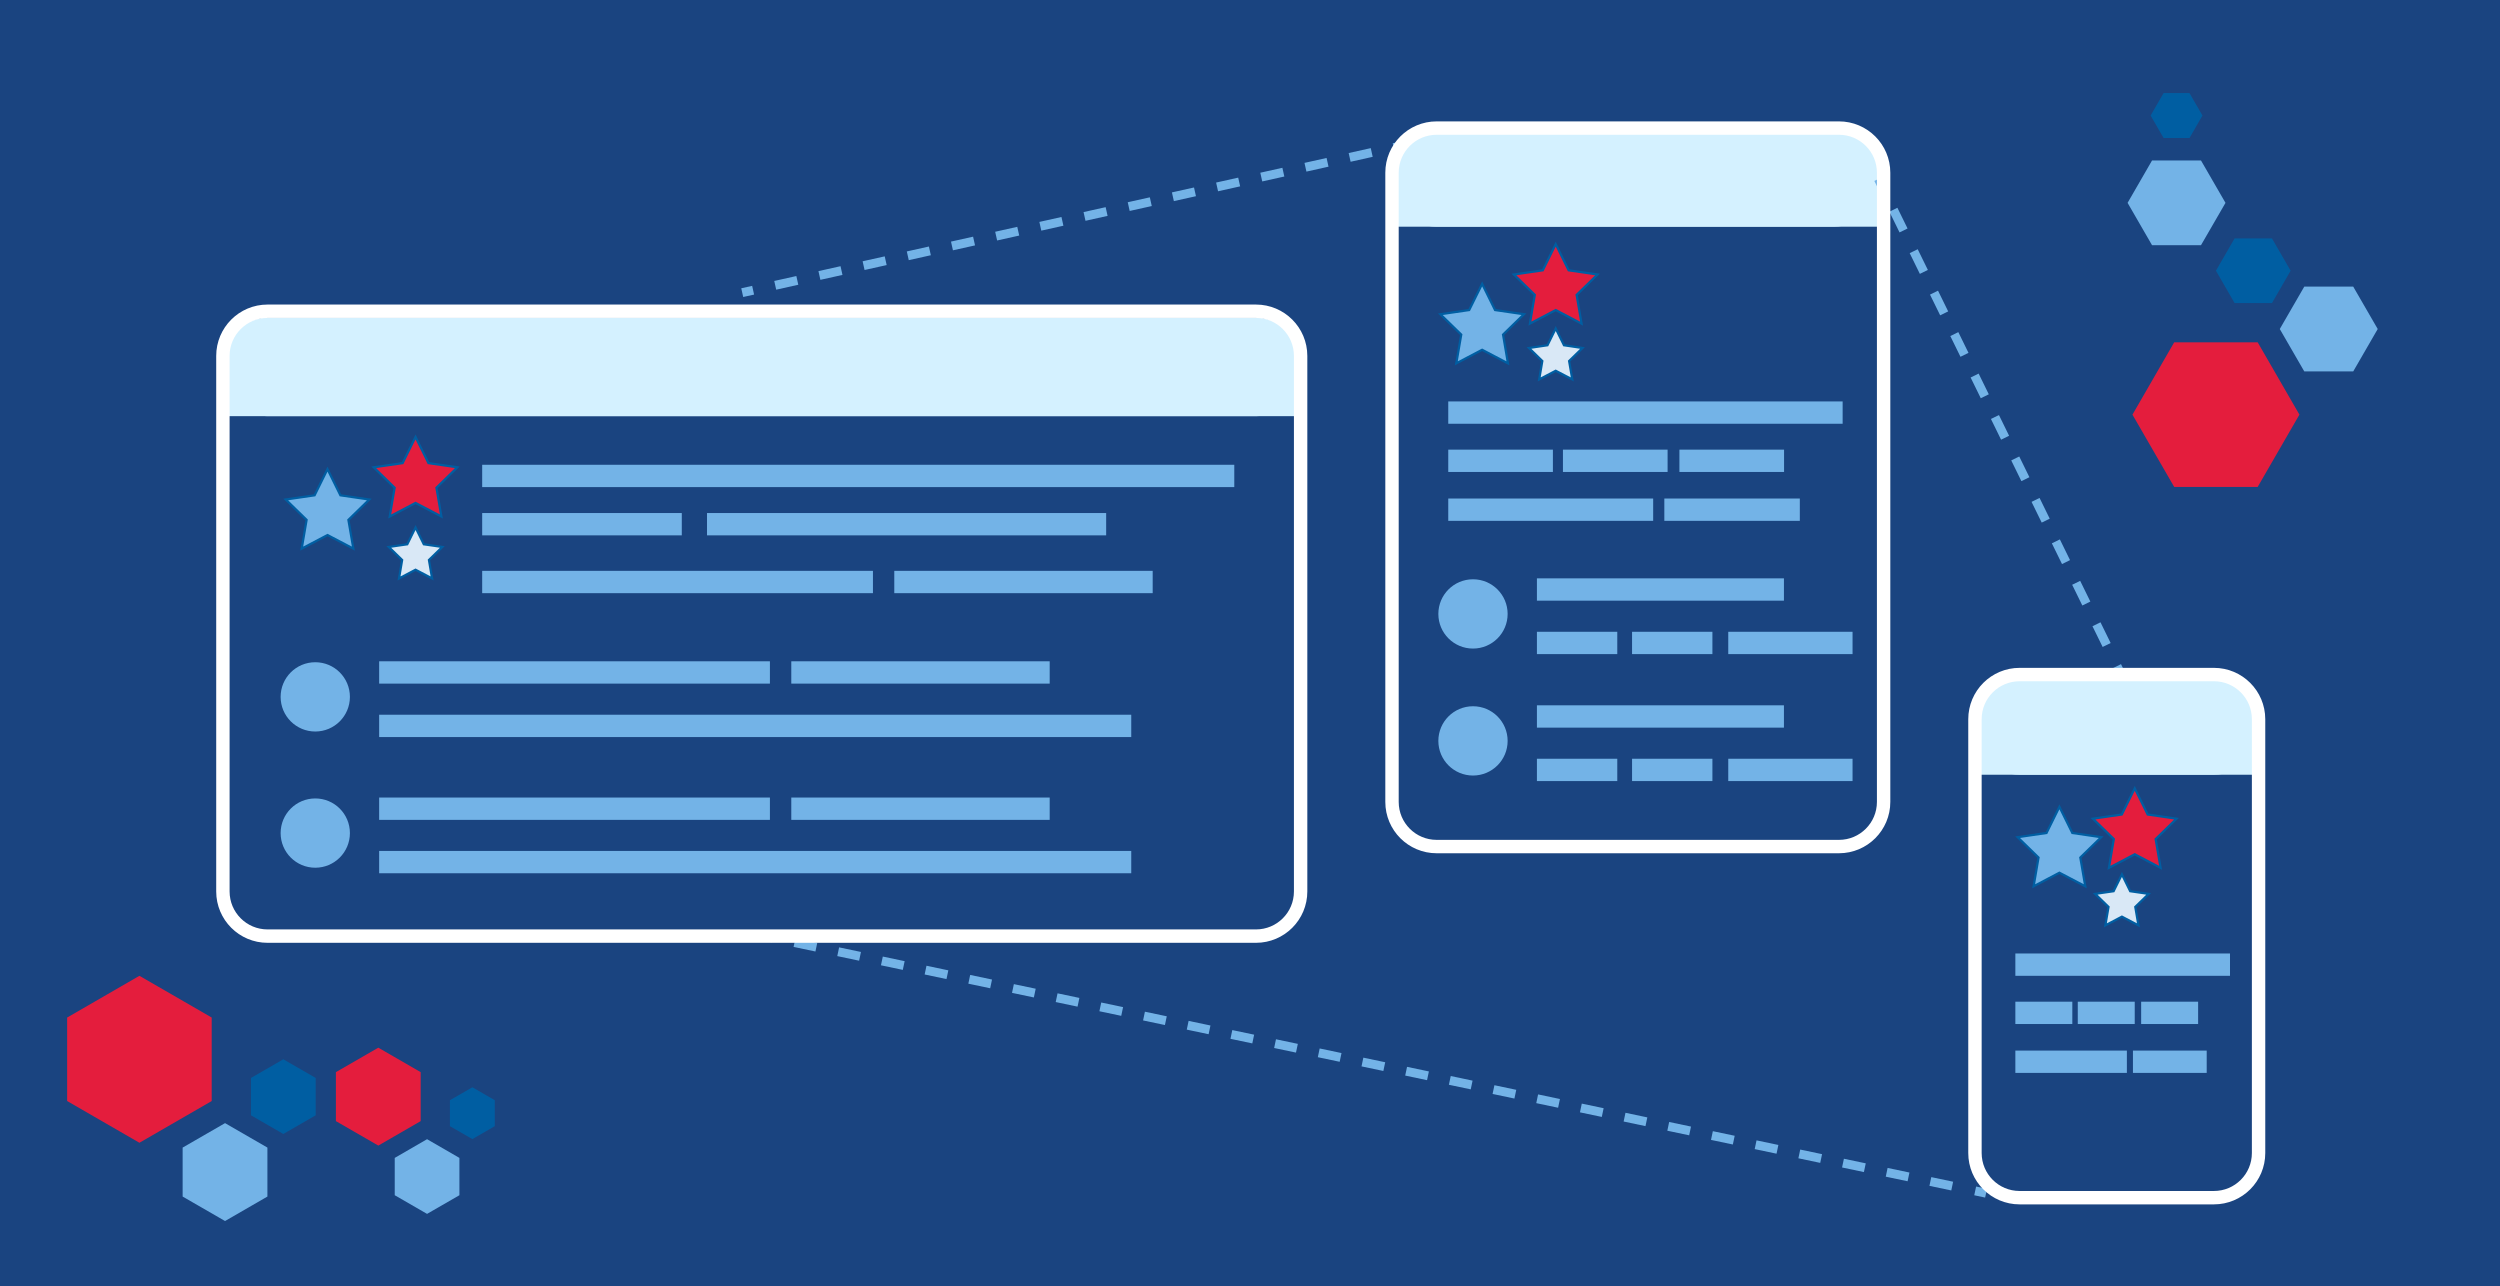
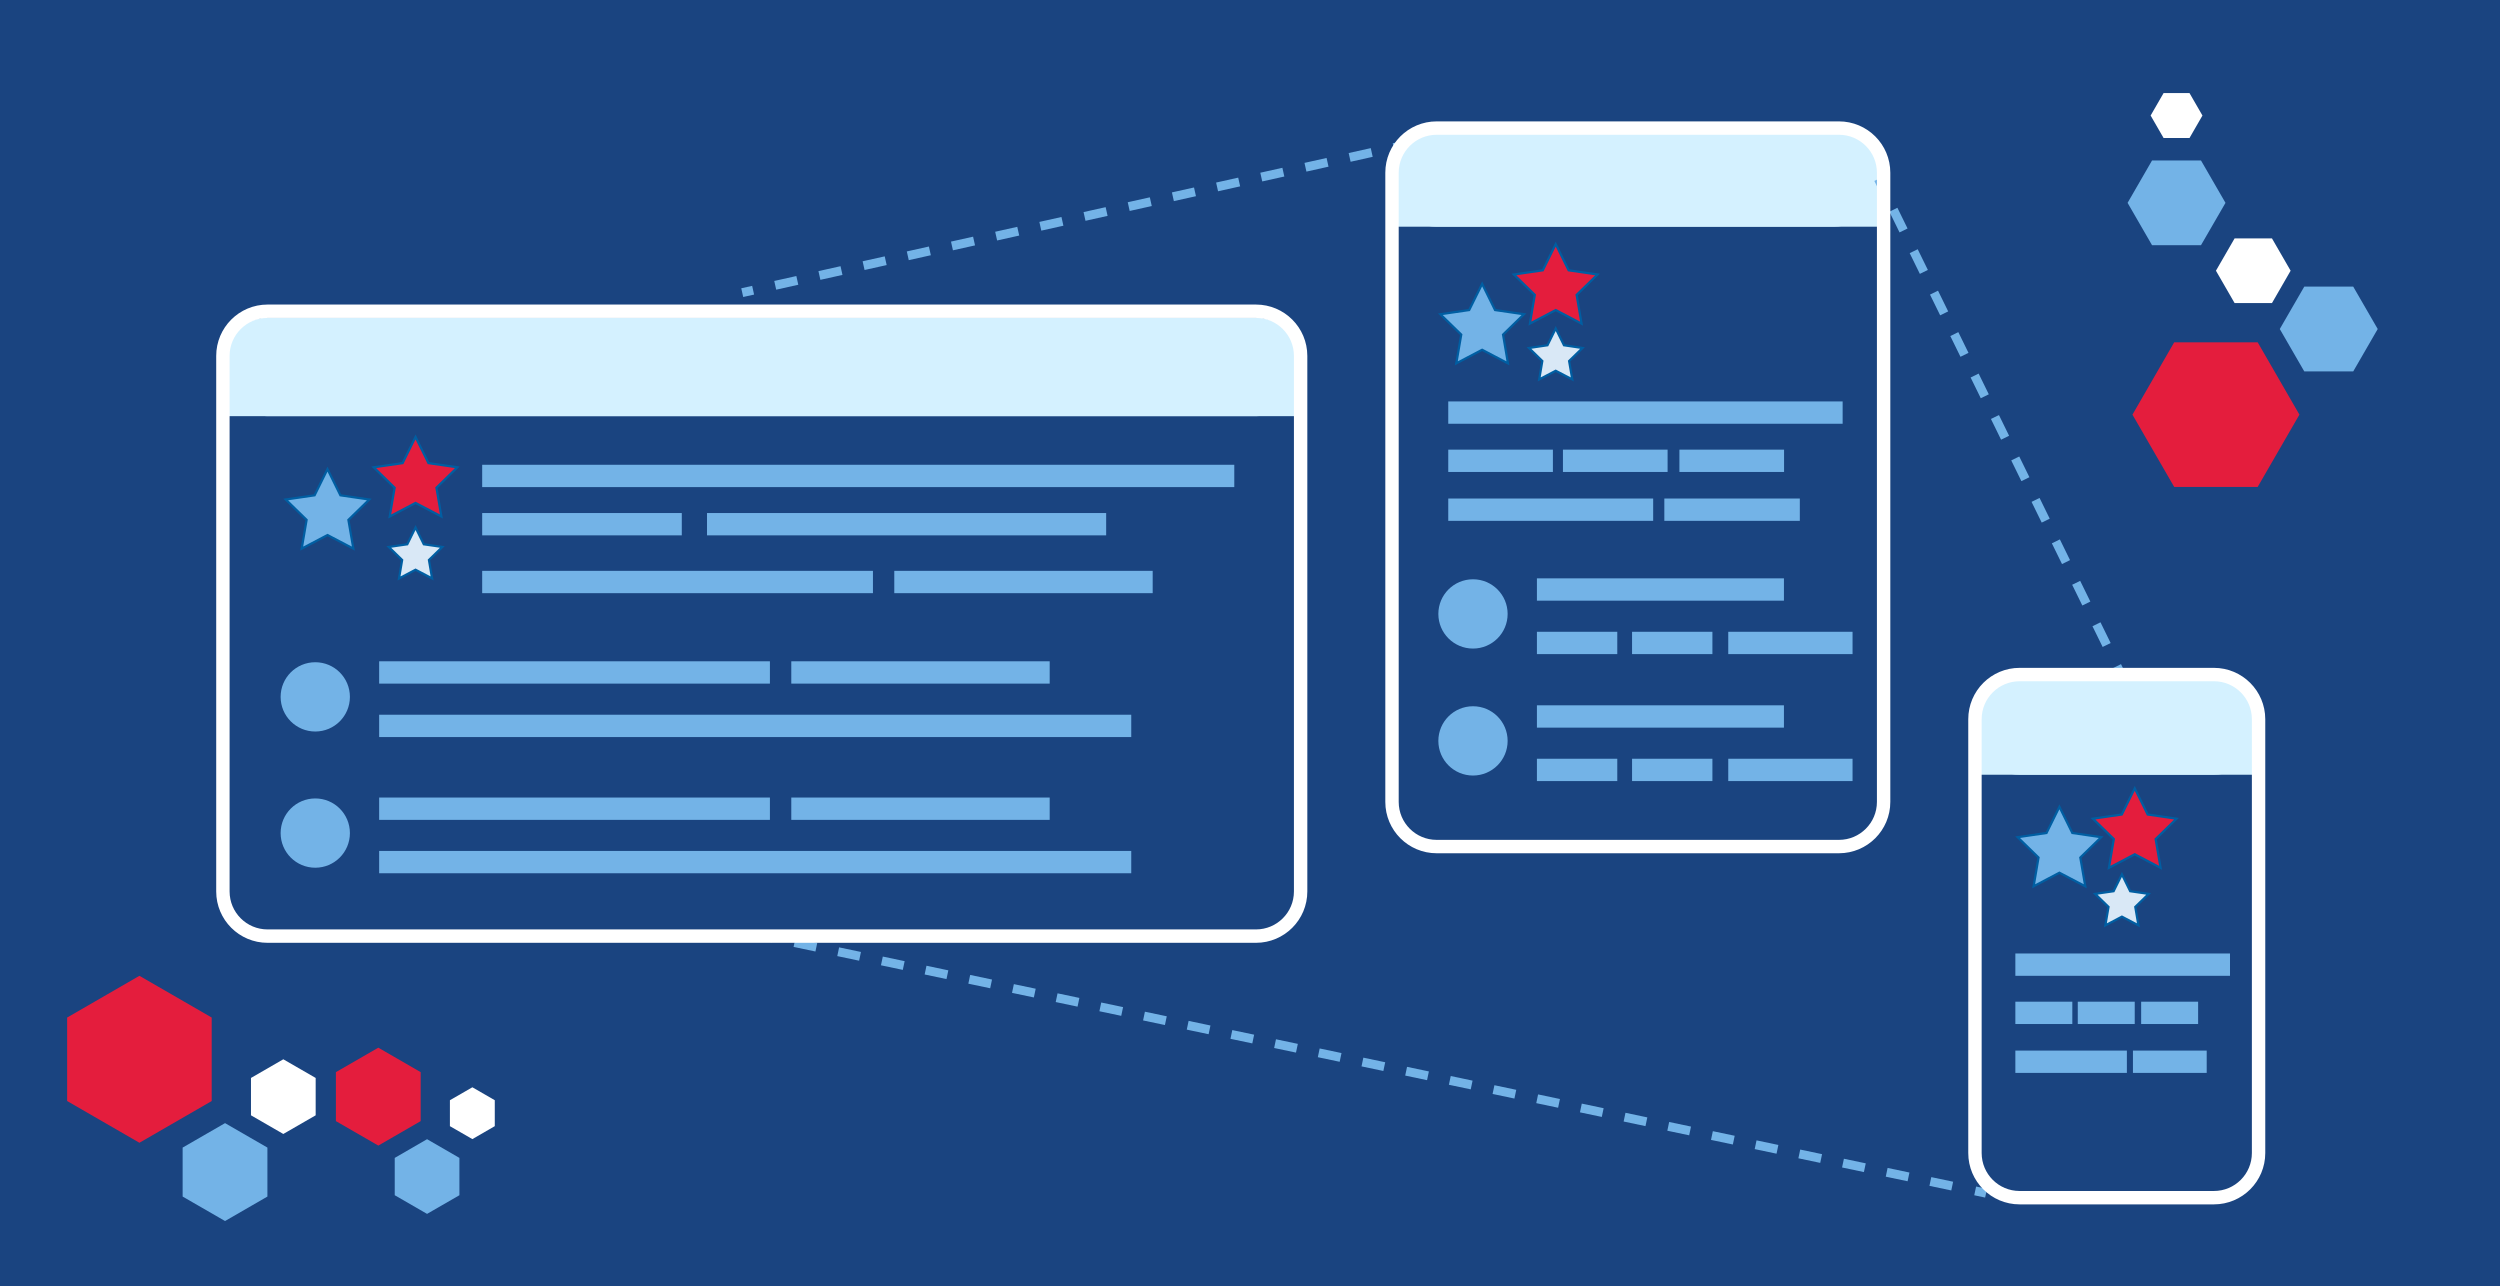
<svg xmlns="http://www.w3.org/2000/svg" viewBox="0 0 560 288">
  <defs>
-     <style>.cls-1{fill:#1a4480;stroke:#1a4480;}.cls-1,.cls-10,.cls-11,.cls-12,.cls-13,.cls-3,.cls-4,.cls-5,.cls-6{stroke-miterlimit:10;}.cls-2{fill:#d4f1ff;}.cls-10,.cls-3,.cls-4,.cls-5,.cls-6{fill:none;}.cls-3,.cls-4,.cls-5,.cls-6{stroke:#73b3e7;stroke-width:2px;}.cls-4{stroke-dasharray:5.17 5.17;}.cls-5{stroke-dasharray:5.07 5.07;}.cls-6{stroke-dasharray:5 5;}.cls-12,.cls-7{fill:#e41d3d;}.cls-11,.cls-8{fill:#73b3e7;}.cls-9{fill:#005ea2;}.cls-10{stroke:#fff;stroke-width:3px;}.cls-11,.cls-12,.cls-13{stroke:#005ea2;stroke-width:0.5px;}.cls-13{fill:#d9e8f6;}</style>
+     <style>
+            .cls-1{
+      fill:#1a4480;
+      stroke:#1a4480;
+ }
+  .cls-1,.cls-10,.cls-11,.cls-12,.cls-13,.cls-3,.cls-4,.cls-5,.cls-6{
+     stroke-miterlimit:10;
+ }
+ .cls-2{
+     fill:#d4f1ff;
+ }
+ .cls-10,.cls-3,.cls-4,.cls-5,.cls-6{
+     fill:none;
+ }
+ .cls-3,.cls-4,.cls-5,.cls-6{
+     stroke:#73b3e7;
+     stroke-width:2px;
+ }
+ .cls-4{
+     stroke-dasharray:5.17 5.17;
+ }
+ .cls-5{
+     stroke-dasharray:5.07 5.07;
+ }
+ .cls-6{
+     stroke-dasharray:5 5;
+ }
+ .cls-12,.cls-7{
+     fill:#e41d3d;
+ }
+ .cls-11,.cls-8{
+     fill:#73b3e7;
+ }
+ .cls-9{
+     fill:white;
+ }
+ .cls-10{
+     stroke:#fff;
+     stroke-width:3px;
+ }
+ .cls-11,.cls-12,.cls-13{
+     stroke:#005ea2;
+     stroke-width:0.5px;
+ }
+ .cls-13{
+     fill:#d9e8f6;
+ }
+ 
+ </style>
  </defs>
  <g id="Concept_1" data-name="Concept 1">
    <rect id="Background" class="cls-1" width="560" height="288" />
    <g id="Blue_bar_desktop" data-name="Blue bar desktop">
      <rect class="cls-2" x="49.93" y="71.13" width="241.41" height="22.09" rx="10" />
      <rect class="cls-2" x="49.93" y="82.53" width="241.41" height="10.69" />
      <rect class="cls-2" x="311.81" y="28.69" width="108.94" height="22.09" rx="10" />
      <rect class="cls-2" x="311.81" y="40.09" width="108.94" height="10.69" />
      <rect class="cls-2" x="442.39" y="151.45" width="63.53" height="22.09" rx="10" />
      <rect class="cls-2" x="442.39" y="162.85" width="63.53" height="10.69" />
      <line class="cls-3" x1="420.75" y1="40.09" x2="421.85" y2="42.33" />
      <line class="cls-4" x1="424.12" y1="46.98" x2="473.07" y2="146.89" />
      <line class="cls-3" x1="474.21" y1="149.21" x2="475.31" y2="151.45" />
      <line class="cls-3" x1="166.26" y1="65.55" x2="168.7" y2="65.01" />
      <line class="cls-5" x1="173.65" y1="63.91" x2="309.72" y2="33.61" />
      <line class="cls-3" x1="312.19" y1="33.06" x2="314.63" y2="32.51" />
      <line class="cls-3" x1="170.63" y1="209.59" x2="173.08" y2="210.1" />
      <line class="cls-6" x1="177.97" y1="211.13" x2="439.99" y2="266.25" />
      <line class="cls-3" x1="442.44" y1="266.76" x2="444.88" y2="267.28" />
    </g>
    <g id="Hex_cluster" data-name="Hex cluster">
      <polygon class="cls-7" points="505.72 76.68 487.02 76.68 477.67 92.88 487.02 109.07 505.72 109.07 515.07 92.88 505.72 76.68" />
      <polygon class="cls-8" points="527.12 64.2 516.16 64.2 510.67 73.7 516.16 83.2 527.12 83.2 532.61 73.7 527.12 64.2" />
      <polygon class="cls-9" points="508.92 53.4 500.55 53.4 496.37 60.64 500.55 67.89 508.92 67.89 513.1 60.64 508.92 53.4" />
    </g>
    <g id="Mobile">
      <rect class="cls-10" x="442.39" y="151.1" width="63.53" height="117.18" rx="10" />
    </g>
    <g id="Tablet">
      <rect class="cls-10" x="311.81" y="28.69" width="110.12" height="160.94" rx="10" />
    </g>
    <g id="Desktop">
      <rect class="cls-10" x="49.93" y="69.72" width="241.41" height="139.97" rx="10" />
    </g>
    <polygon class="cls-7" points="47.42 246.63 47.42 227.93 31.23 218.58 15.04 227.93 15.04 246.63 31.23 255.98 47.42 246.63" />
    <polygon class="cls-8" points="59.9 268.03 59.9 257.06 50.41 251.58 40.91 257.06 40.91 268.03 50.41 273.51 59.9 268.03" />
    <polygon class="cls-9" points="70.71 249.83 70.71 241.46 63.46 237.28 56.22 241.46 56.22 249.83 63.46 254.01 70.71 249.83" />
    <polygon class="cls-7" points="94.23 251.13 94.23 240.16 84.74 234.68 75.24 240.16 75.24 251.13 84.74 256.61 94.23 251.13" />
    <polygon class="cls-8" points="102.91 267.73 102.91 259.37 95.66 255.18 88.42 259.37 88.42 267.73 95.66 271.91 102.91 267.73" />
    <polygon class="cls-9" points="110.83 252.26 110.83 246.45 105.81 243.55 100.78 246.45 100.78 252.26 105.81 255.16 110.83 252.26" />
    <g id="Concept_3" data-name="Concept 3">
      <polygon class="cls-11" points="73.36 105.09 76.25 110.95 82.72 111.89 78.04 116.45 79.15 122.89 73.36 119.85 67.58 122.89 68.68 116.45 64 111.89 70.47 110.95 73.36 105.09" />
      <polygon class="cls-11" points="332 63.59 334.89 69.45 341.36 70.39 336.68 74.95 337.78 81.39 332 78.35 326.21 81.39 327.32 74.95 322.64 70.39 329.1 69.45 332 63.59" />
      <polygon class="cls-11" points="461.31 180.73 464.2 186.59 470.67 187.53 465.99 192.09 467.1 198.53 461.31 195.49 455.53 198.53 456.63 192.09 451.95 187.53 458.42 186.59 461.31 180.73" />
      <polygon class="cls-12" points="93.08 97.88 95.97 103.74 102.44 104.68 97.76 109.25 98.87 115.69 93.08 112.65 87.3 115.69 88.4 109.25 83.72 104.68 90.19 103.74 93.08 97.88" />
      <polygon class="cls-12" points="348.48 54.69 351.37 60.55 357.84 61.49 353.16 66.05 354.27 72.49 348.48 69.45 342.7 72.49 343.8 66.05 339.12 61.49 345.59 60.55 348.48 54.69" />
      <polygon class="cls-12" points="478.18 176.59 481.07 182.45 487.54 183.39 482.86 187.95 483.97 194.39 478.18 191.35 472.4 194.39 473.5 187.95 468.82 183.39 475.29 182.45 478.18 176.59" />
    </g>
    <rect class="cls-8" x="451.44" y="213.58" width="48.08" height="5" />
    <rect class="cls-8" x="451.44" y="224.38" width="12.76" height="5" />
    <rect class="cls-8" x="451.44" y="235.33" width="24.98" height="5" />
    <rect class="cls-8" x="477.78" y="235.33" width="16.52" height="5" />
    <rect class="cls-8" x="465.42" y="224.38" width="12.76" height="5" />
    <rect class="cls-8" x="479.62" y="224.38" width="12.76" height="5" />
    <polygon class="cls-13" points="93.08 118.16 94.93 121.92 99.08 122.52 96.08 125.44 96.79 129.57 93.08 127.62 89.38 129.57 90.08 125.44 87.09 122.52 91.23 121.92 93.08 118.16" />
    <polygon class="cls-13" points="475.31 195.87 477.16 199.63 481.3 200.23 478.3 203.15 479.01 207.28 475.31 205.33 471.6 207.28 472.31 203.15 469.31 200.23 473.45 199.63 475.31 195.87" />
    <polygon class="cls-13" points="348.48 73.59 350.33 77.34 354.48 77.95 351.48 80.87 352.19 84.99 348.48 83.05 344.78 84.99 345.48 80.87 342.49 77.95 346.63 77.34 348.48 73.59" />
    <g id="T_Words">
      <rect class="cls-8" x="324.41" y="89.92" width="88.34" height="5" />
      <rect class="cls-8" x="324.41" y="100.72" width="23.44" height="5" />
      <rect class="cls-8" x="324.41" y="111.67" width="45.9" height="5" />
      <rect class="cls-8" x="372.81" y="111.67" width="30.35" height="5" />
      <rect class="cls-8" x="350.1" y="100.72" width="23.44" height="5" />
      <rect class="cls-8" x="376.19" y="100.72" width="23.44" height="5" />
    </g>
    <g id="T_Entry">
      <circle class="cls-8" cx="329.95" cy="137.52" r="7.76" />
      <g id="T_words-2" data-name="T_words">
        <rect class="cls-8" x="344.27" y="129.55" width="55.33" height="5" />
        <rect class="cls-8" x="344.27" y="141.52" width="18" height="5" />
        <rect class="cls-8" x="365.58" y="141.52" width="18" height="5" />
        <rect class="cls-8" x="387.13" y="141.52" width="27.84" height="5" />
      </g>
    </g>
    <g id="T_Entry-2" data-name="T_Entry">
      <circle class="cls-8" cx="329.95" cy="165.96" r="7.76" />
      <g id="T_words-3" data-name="T_words">
        <rect class="cls-8" x="344.27" y="157.99" width="55.33" height="5" />
        <rect class="cls-8" x="344.27" y="169.96" width="18" height="5" />
        <rect class="cls-8" x="365.58" y="169.96" width="18" height="5" />
        <rect class="cls-8" x="387.13" y="169.96" width="27.84" height="5" />
      </g>
    </g>
    <rect class="cls-8" x="108.01" y="104.11" width="168.47" height="5" />
    <rect class="cls-8" x="108.01" y="114.92" width="44.71" height="5" />
    <rect class="cls-8" x="158.37" y="114.92" width="89.41" height="5" />
    <rect class="cls-8" x="108.01" y="127.87" width="87.53" height="5" />
    <rect class="cls-8" x="200.32" y="127.87" width="57.88" height="5" />
    <polygon class="cls-8" points="493.02 35.94 482.06 35.94 476.58 45.44 482.06 54.93 493.02 54.93 498.51 45.44 493.02 35.94" />
    <polygon class="cls-9" points="490.45 20.85 484.64 20.85 481.74 25.88 484.64 30.91 490.45 30.91 493.35 25.88 490.45 20.85" />
    <circle class="cls-8" cx="70.62" cy="156.1" r="7.76" />
    <rect class="cls-8" x="84.93" y="148.13" width="87.53" height="5" />
    <rect class="cls-8" x="177.25" y="148.13" width="57.88" height="5" />
    <rect class="cls-8" x="84.93" y="160.1" width="168.47" height="5" />
    <circle class="cls-8" cx="70.62" cy="186.61" r="7.76" />
    <rect class="cls-8" x="84.93" y="178.65" width="87.53" height="5" />
    <rect class="cls-8" x="177.25" y="178.65" width="57.88" height="5" />
    <rect class="cls-8" x="84.93" y="190.61" width="168.47" height="5" />
  </g>
</svg>
